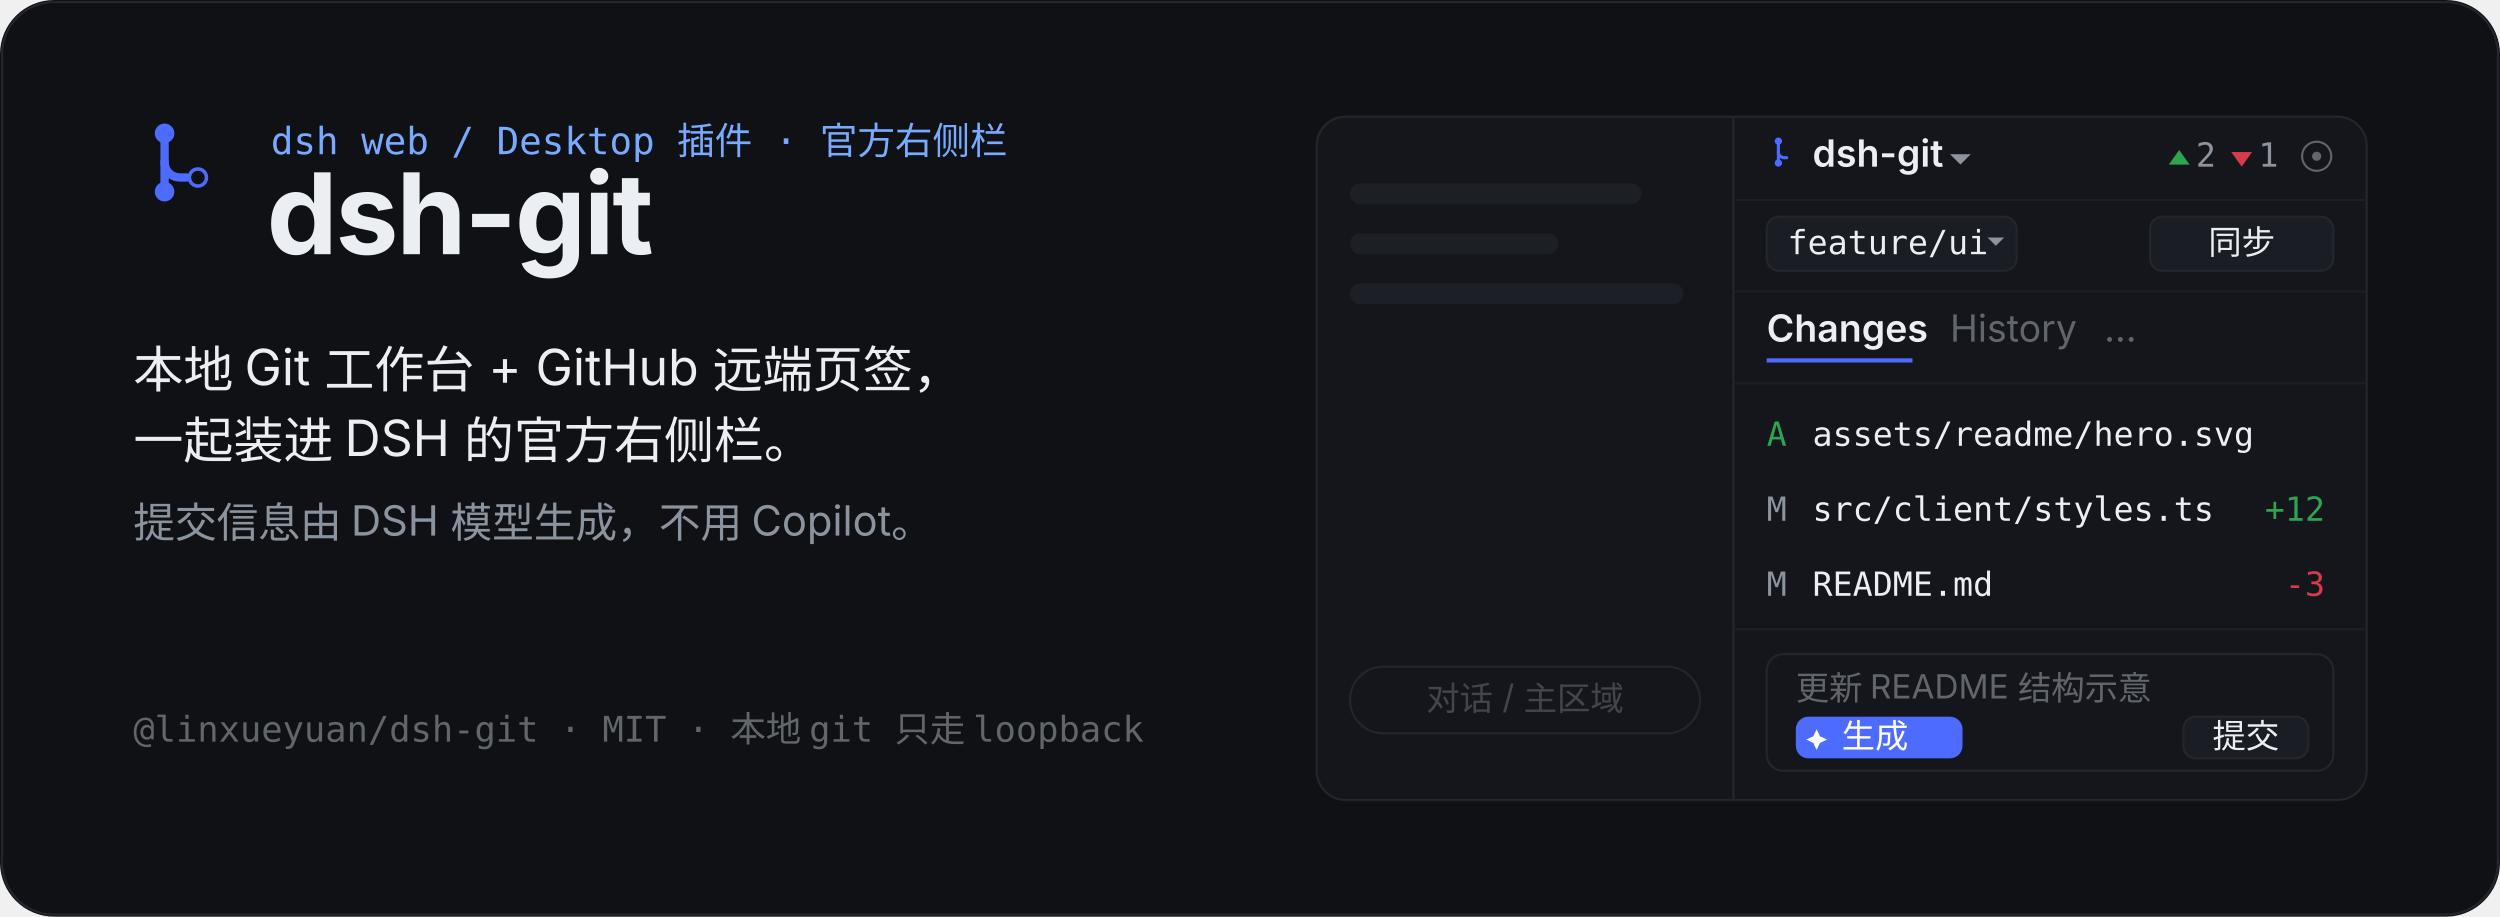
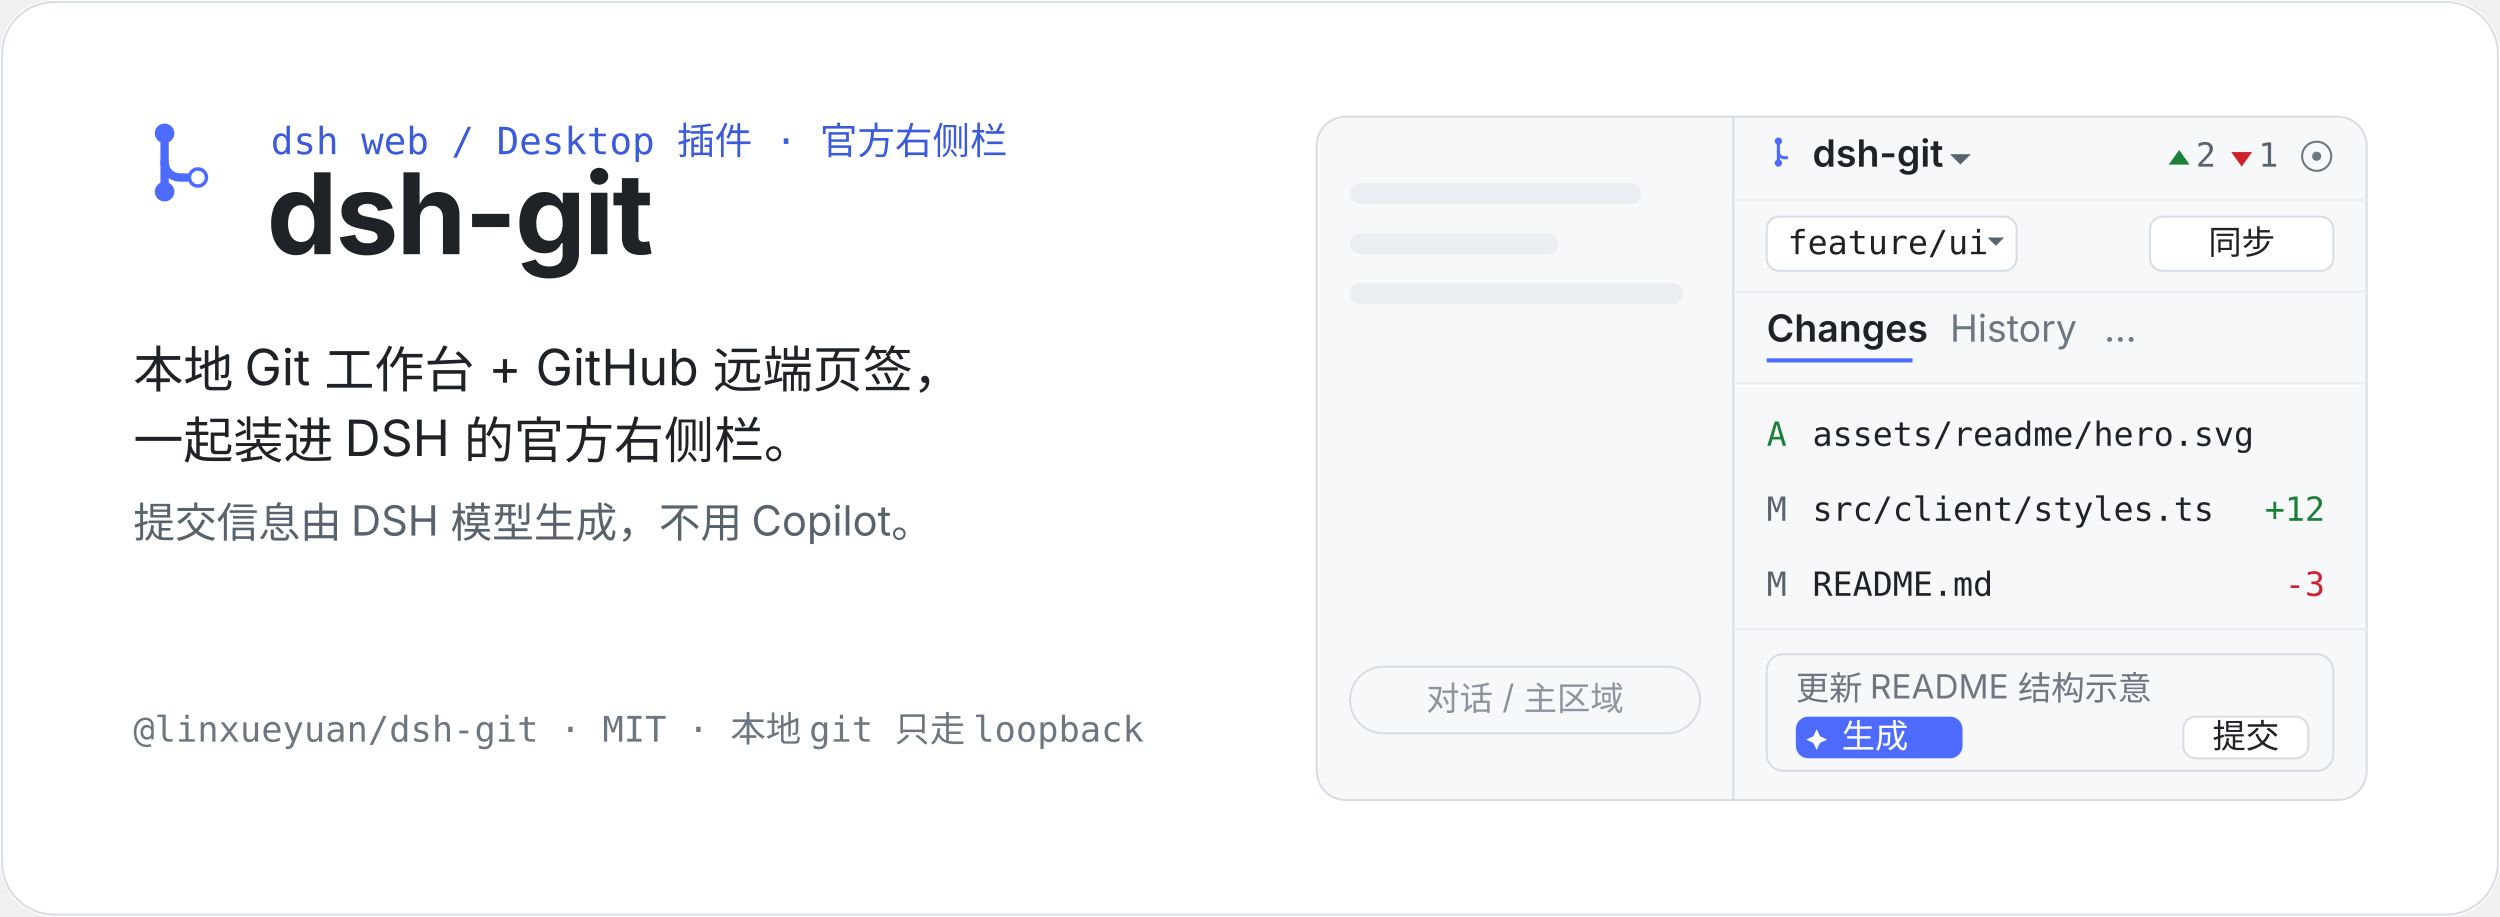
<svg xmlns="http://www.w3.org/2000/svg" width="1200" height="440" viewBox="0 0 1200 440" role="img" aria-labelledby="hero-title hero-desc">
-   <rect width="1200" height="440" rx="26" fill="#0f1115" />
-   <rect x="1" y="1" width="1198" height="438" rx="25" fill="none" stroke="#23262d" />
+   <rect width="1200" height="440" rx="26" fill="#ffffff" />
+   <rect x="1" y="1" width="1198" height="438" rx="25" fill="none" stroke="#d8dee4" />
  <g transform="translate(64 54) scale(2)" fill="none" stroke="#4d6bfe" stroke-width="2" stroke-linecap="round">
    <path d="M7.5 5.3v13.4" />
    <path d="M7.5 11.8c0 2.2 1.6 3.8 3.8 3.8h1.5" />
  </g>
  <g transform="translate(64 54) scale(2)" fill="#4d6bfe">
    <circle cx="7.5" cy="5" r="2.35" />
    <circle cx="7.5" cy="19" r="2.35" />
  </g>
  <circle cx="95" cy="85.2" r="4.1" fill="none" stroke="#4d6bfe" stroke-width="1.7" />
  <g font-family="-apple-system, BlinkMacSystemFont, 'Segoe UI', 'PingFang SC', 'Hiragino Sans GB', 'Microsoft YaHei', sans-serif">
-     <text x="130" y="74" font-size="18" fill="#7aaaff" font-family="ui-monospace, SFMono-Regular, Menlo, Consolas, monospace">dsh web / Desktop 插件 · 官方右侧栏</text>
-     <text x="128" y="122" font-size="54" font-weight="700" fill="#ebeef2" letter-spacing="-1">dsh-git</text>
-     <text x="64" y="186" font-size="24" fill="#ebeef2">本地 Git 工作台 + GitHub 远端页签，</text>
-     <text x="64" y="220" font-size="24" fill="#ebeef2">一起装进 DSH 的官方右侧栏。</text>
-     <text x="64" y="258" font-size="20" fill="#8b949e">提交信息由 DSH 模型生成，不用 Copilot。</text>
+     <text x="130" y="74" font-size="18" fill="#3b5bdb" font-family="ui-monospace, SFMono-Regular, Menlo, Consolas, monospace">dsh web / Desktop 插件 · 官方右侧栏</text>
+     <text x="128" y="122" font-size="54" font-weight="700" fill="#1f2328" letter-spacing="-1">dsh-git</text>
+     <text x="64" y="186" font-size="24" fill="#1f2328">本地 Git 工作台 + GitHub 远端页签，</text>
+     <text x="64" y="220" font-size="24" fill="#1f2328">一起装进 DSH 的官方右侧栏。</text>
+     <text x="64" y="258" font-size="20" fill="#59636e">提交信息由 DSH 模型生成，不用 Copilot。</text>
  </g>
-   <text x="64" y="356" font-size="17" fill="#61666b" font-family="ui-monospace, SFMono-Regular, Menlo, Consolas, monospace">@linxueyuan/dsh-git · MIT · 本地 git 只走 loopback</text>
+   <text x="64" y="356" font-size="17" fill="#6e7781" font-family="ui-monospace, SFMono-Regular, Menlo, Consolas, monospace">@linxueyuan/dsh-git · MIT · 本地 git 只走 loopback</text>
  <g id="window">
-     <rect x="632" y="56" width="504" height="328" rx="14" fill="#14161b" stroke="#23262d" />
-     <g fill="#1c1f26">
+     <rect x="632" y="56" width="504" height="328" rx="14" fill="#f6f8fa" stroke="#d8dee4" />
+     <g fill="#eaeef2">
      <rect x="648" y="88" width="140" height="10" rx="5" />
      <rect x="648" y="112" width="100" height="10" rx="5" />
      <rect x="648" y="136" width="160" height="10" rx="5" />
    </g>
-     <rect x="648" y="320" width="168" height="32" rx="16" fill="#14161b" stroke="#23262d" />
-     <text x="732" y="341" font-size="16" fill="#43454a" text-anchor="middle" font-family="-apple-system, BlinkMacSystemFont, 'Segoe UI', 'PingFang SC', sans-serif">对话 / 主区域</text>
-     <line x1="832" y1="56" x2="832" y2="384" stroke="#23262d" />
+     <rect x="648" y="320" width="168" height="32" rx="16" fill="#f6f8fa" stroke="#d8dee4" />
+     <text x="732" y="341" font-size="16" fill="#8c959f" text-anchor="middle" font-family="-apple-system, BlinkMacSystemFont, 'Segoe UI', 'PingFang SC', sans-serif">对话 / 主区域</text>
+     <line x1="832" y1="56" x2="832" y2="384" stroke="#d8dee4" />
  </g>
  <g id="panel" font-family="-apple-system, BlinkMacSystemFont, 'Segoe UI', 'PingFang SC', 'Hiragino Sans GB', 'Microsoft YaHei', sans-serif">
    <g transform="translate(848 64) scale(0.75)" fill="none" stroke="#4d6bfe" stroke-width="2" stroke-linecap="round">
      <path d="M7.5 5.3v13.4" />
      <path d="M7.5 11.8c0 2.2 1.6 3.8 3.8 3.8h1.5" />
    </g>
    <g transform="translate(848 64) scale(0.75)" fill="#4d6bfe">
      <circle cx="7.5" cy="5" r="2.35" />
      <circle cx="7.5" cy="19" r="2.35" />
    </g>
-     <text x="870" y="80" font-size="18" font-weight="600" fill="#ebeef2">dsh-git</text>
-     <path d="M936 74l5 5 5-5z" fill="#8b949e" />
-     <path d="M1046 72l-5 7h10z" fill="#2da44e" />
-     <text x="1054" y="80" font-size="16" fill="#8b949e" font-family="ui-monospace, SFMono-Regular, Menlo, monospace">2</text>
-     <path d="M1076 80l5-7h-10z" fill="#d73a49" />
-     <text x="1084" y="80" font-size="16" fill="#8b949e" font-family="ui-monospace, SFMono-Regular, Menlo, monospace">1</text>
-     <circle cx="1112" cy="75" r="7" fill="none" stroke="#61666b" />
-     <circle cx="1112" cy="75" r="2.2" fill="#61666b" />
-     <line x1="832" y1="96" x2="1136" y2="96" stroke="#1c1f26" />
-     <rect x="848" y="104" width="120" height="26" rx="6" fill="#1a1d23" stroke="#23262d" />
-     <text x="858" y="122" font-size="16" fill="#ebeef2" font-family="ui-monospace, SFMono-Regular, Menlo, monospace">feature/ui</text>
-     <path d="M954 114l4 4 4-4z" fill="#8b949e" />
-     <rect x="1032" y="104" width="88" height="26" rx="6" fill="#1a1d23" stroke="#23262d" />
-     <text x="1076" y="122" font-size="16" fill="#ebeef2" text-anchor="middle">同步</text>
-     <line x1="832" y1="140" x2="1136" y2="140" stroke="#1c1f26" />
-     <text x="848" y="164" font-size="18" font-weight="600" fill="#ebeef2">Changes</text>
+     <text x="870" y="80" font-size="18" font-weight="600" fill="#1f2328">dsh-git</text>
+     <path d="M936 74l5 5 5-5z" fill="#59636e" />
+     <path d="M1046 72l-5 7h10z" fill="#1a7f37" />
+     <text x="1054" y="80" font-size="16" fill="#59636e" font-family="ui-monospace, SFMono-Regular, Menlo, monospace">2</text>
+     <path d="M1076 80l5-7h-10z" fill="#cf222e" />
+     <text x="1084" y="80" font-size="16" fill="#59636e" font-family="ui-monospace, SFMono-Regular, Menlo, monospace">1</text>
+     <circle cx="1112" cy="75" r="7" fill="none" stroke="#6e7781" />
+     <circle cx="1112" cy="75" r="2.2" fill="#6e7781" />
+     <line x1="832" y1="96" x2="1136" y2="96" stroke="#eaeef2" />
+     <rect x="848" y="104" width="120" height="26" rx="6" fill="#ffffff" stroke="#d8dee4" />
+     <text x="858" y="122" font-size="16" fill="#1f2328" font-family="ui-monospace, SFMono-Regular, Menlo, monospace">feature/ui</text>
+     <path d="M954 114l4 4 4-4z" fill="#59636e" />
+     <rect x="1032" y="104" width="88" height="26" rx="6" fill="#ffffff" stroke="#d8dee4" />
+     <text x="1076" y="122" font-size="16" fill="#1f2328" text-anchor="middle">同步</text>
+     <line x1="832" y1="140" x2="1136" y2="140" stroke="#eaeef2" />
+     <text x="848" y="164" font-size="18" font-weight="600" fill="#1f2328">Changes</text>
    <rect x="848" y="172" width="70" height="2" fill="#4d6bfe" />
-     <text x="936" y="164" font-size="18" fill="#61666b">History</text>
-     <text x="1010" y="164" font-size="18" fill="#61666b">…</text>
-     <line x1="832" y1="184" x2="1136" y2="184" stroke="#1c1f26" />
+     <text x="936" y="164" font-size="18" fill="#6e7781">History</text>
+     <text x="1010" y="164" font-size="18" fill="#6e7781">…</text>
+     <line x1="832" y1="184" x2="1136" y2="184" stroke="#eaeef2" />
    <g font-family="ui-monospace, SFMono-Regular, Menlo, Consolas, monospace" font-size="16">
-       <text x="848" y="214" fill="#2da44e">A</text>
-       <text x="870" y="214" fill="#ebeef2">assets/readme/hero.svg</text>
-       <text x="848" y="250" fill="#8b949e">M</text>
-       <text x="870" y="250" fill="#ebeef2">src/client/styles.ts</text>
-       <text x="1116" y="250" fill="#2da44e" text-anchor="end">+12</text>
-       <text x="848" y="286" fill="#8b949e">M</text>
-       <text x="870" y="286" fill="#ebeef2">README.md</text>
-       <text x="1116" y="286" fill="#d73a49" text-anchor="end">-3</text>
+       <text x="848" y="214" fill="#1a7f37">A</text>
+       <text x="870" y="214" fill="#1f2328">assets/readme/hero.svg</text>
+       <text x="848" y="250" fill="#59636e">M</text>
+       <text x="870" y="250" fill="#1f2328">src/client/styles.ts</text>
+       <text x="1116" y="250" fill="#1a7f37" text-anchor="end">+12</text>
+       <text x="848" y="286" fill="#59636e">M</text>
+       <text x="870" y="286" fill="#1f2328">README.md</text>
+       <text x="1116" y="286" fill="#cf222e" text-anchor="end">-3</text>
    </g>
-     <line x1="832" y1="302" x2="1136" y2="302" stroke="#1c1f26" />
-     <rect x="848" y="314" width="272" height="56" rx="8" fill="#14161b" stroke="#23262d" />
-     <text x="862" y="336" font-size="16" fill="#61666b">更新 README 结构示意</text>
+     <line x1="832" y1="302" x2="1136" y2="302" stroke="#eaeef2" />
+     <rect x="848" y="314" width="272" height="56" rx="8" fill="#f6f8fa" stroke="#d8dee4" />
+     <text x="862" y="336" font-size="16" fill="#6e7781">更新 README 结构示意</text>
    <rect x="862" y="344" width="80" height="20" rx="6" fill="#4d6bfe" />
    <path d="M872 350l1.6 3.4 3.4 1.6-3.4 1.6-1.6 3.4-1.6-3.4-3.4-1.6 3.4-1.6z" fill="#ffffff" />
    <text x="884" y="359" font-size="16" fill="#ffffff">生成</text>
-     <rect x="1048" y="344" width="60" height="20" rx="6" fill="#1a1d23" stroke="#23262d" />
-     <text x="1078" y="359" font-size="16" fill="#ebeef2" text-anchor="middle">提交</text>
+     <rect x="1048" y="344" width="60" height="20" rx="6" fill="#ffffff" stroke="#d8dee4" />
+     <text x="1078" y="359" font-size="16" fill="#1f2328" text-anchor="middle">提交</text>
  </g>
</svg>
